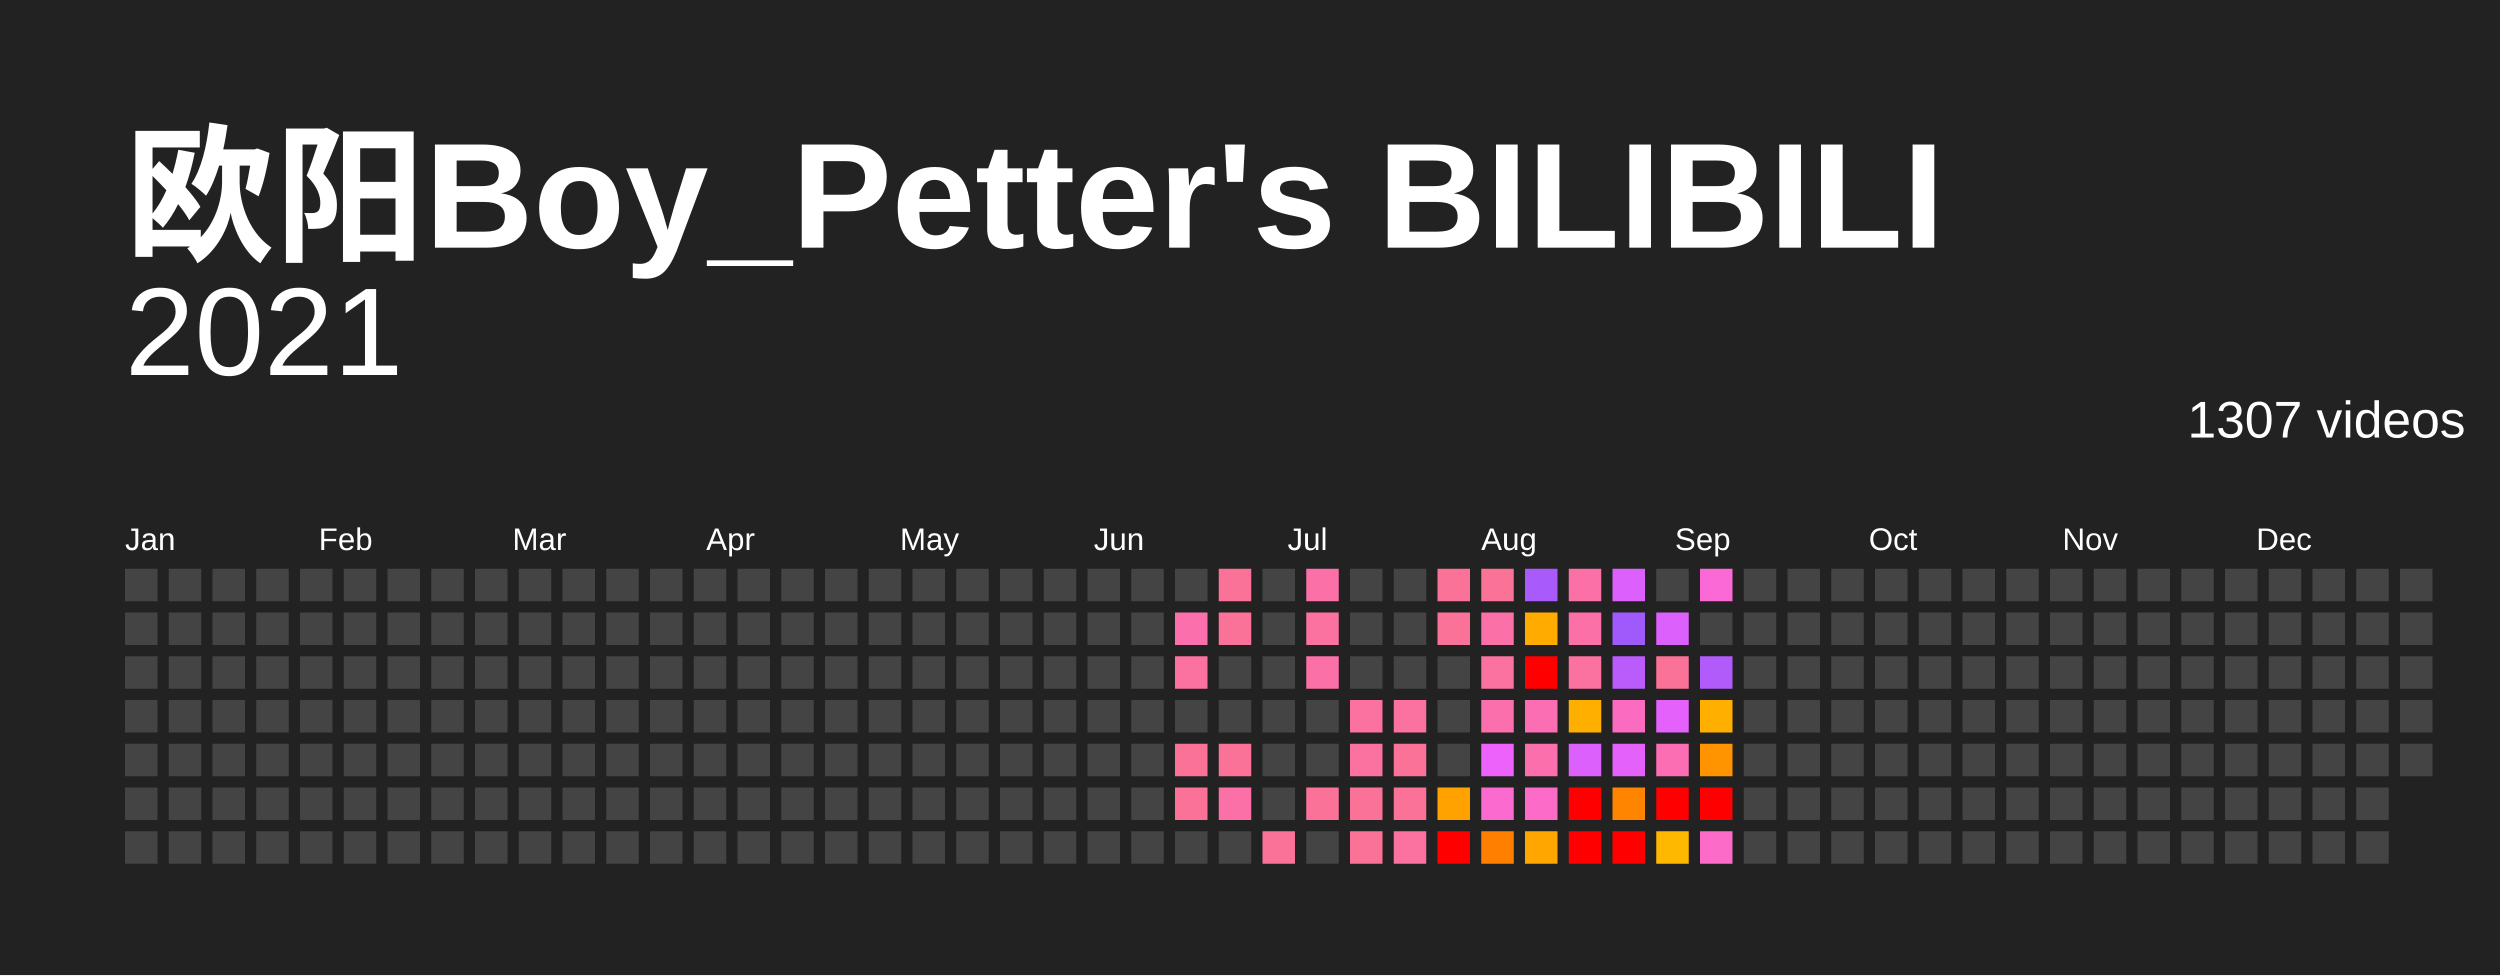
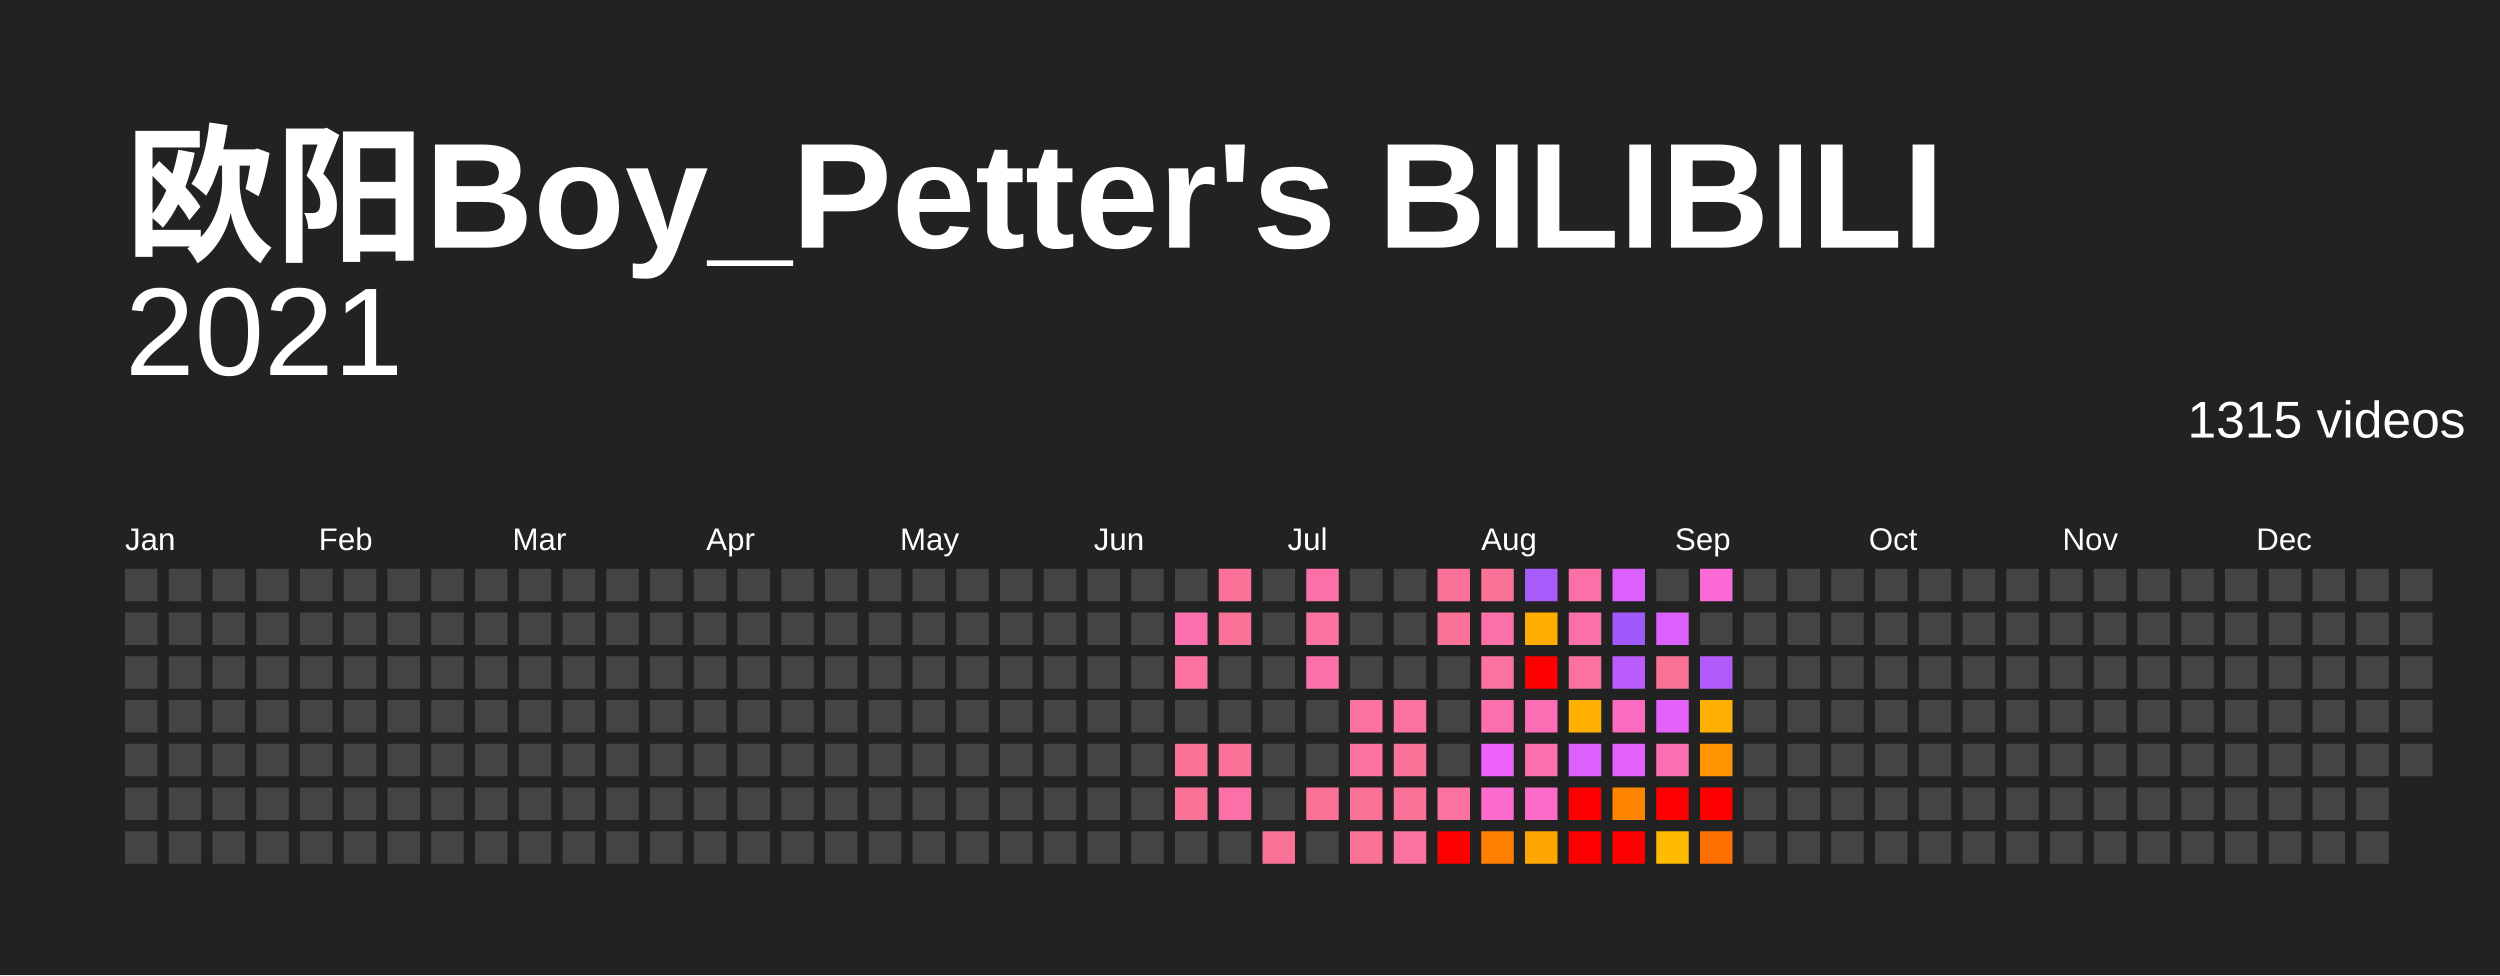
<svg xmlns="http://www.w3.org/2000/svg" baseProfile="full" height="78mm" version="1.1" viewBox="0,0,200,78" width="200mm">
  <defs />
  <rect fill="#222222" height="78" width="200" x="0" y="0" />
  <text fill="#FFFFFF" style="font-size:12px; font-family:Arial; font-weight:bold;" x="10" y="20">欧阳Boy_Petter's BILIBILI</text>
  <text alignment-baseline="hanging" fill="#FFFFFF" style="font-size:10.0px; font-family:Arial;" x="10" y="30">2021</text>
-   <text alignment-baseline="hanging" fill="#FFFFFF" style="font-size:4.125px; font-family:Arial;" x="175" y="35">1307 videos</text>
+   <text alignment-baseline="hanging" fill="#FFFFFF" style="font-size:4.125px; font-family:Arial;" x="175" y="35">1315 videos</text>
  <text fill="#FFFFFF" style="font-size:2.5px; font-family:Arial" x="10.0" y="44">Jan</text>
  <text fill="#FFFFFF" style="font-size:2.5px; font-family:Arial" x="25.5" y="44">Feb</text>
  <text fill="#FFFFFF" style="font-size:2.5px; font-family:Arial" x="41.0" y="44">Mar</text>
  <text fill="#FFFFFF" style="font-size:2.5px; font-family:Arial" x="56.5" y="44">Apr</text>
  <text fill="#FFFFFF" style="font-size:2.5px; font-family:Arial" x="72.0" y="44">May</text>
  <text fill="#FFFFFF" style="font-size:2.5px; font-family:Arial" x="87.5" y="44">Jun</text>
  <text fill="#FFFFFF" style="font-size:2.5px; font-family:Arial" x="103.0" y="44">Jul</text>
  <text fill="#FFFFFF" style="font-size:2.5px; font-family:Arial" x="118.5" y="44">Aug</text>
  <text fill="#FFFFFF" style="font-size:2.5px; font-family:Arial" x="134.0" y="44">Sep</text>
  <text fill="#FFFFFF" style="font-size:2.5px; font-family:Arial" x="149.5" y="44">Oct</text>
  <text fill="#FFFFFF" style="font-size:2.5px; font-family:Arial" x="165.0" y="44">Nov</text>
  <text fill="#FFFFFF" style="font-size:2.5px; font-family:Arial" x="180.5" y="44">Dec</text>
  <rect fill="#444444" height="2.6" width="2.6" x="10.0" y="45.5" />
  <rect fill="#444444" height="2.6" width="2.6" x="10.0" y="49.0" />
  <rect fill="#444444" height="2.6" width="2.6" x="10.0" y="52.5" />
  <rect fill="#444444" height="2.6" width="2.6" x="10.0" y="56.0" />
  <rect fill="#444444" height="2.6" width="2.6" x="10.0" y="59.5" />
  <rect fill="#444444" height="2.6" width="2.6" x="10.0" y="63.0" />
  <rect fill="#444444" height="2.6" width="2.6" x="10.0" y="66.5" />
  <rect fill="#444444" height="2.6" width="2.6" x="13.5" y="45.5" />
  <rect fill="#444444" height="2.6" width="2.6" x="13.5" y="49.0" />
  <rect fill="#444444" height="2.6" width="2.6" x="13.5" y="52.5" />
  <rect fill="#444444" height="2.6" width="2.6" x="13.5" y="56.0" />
  <rect fill="#444444" height="2.6" width="2.6" x="13.5" y="59.5" />
  <rect fill="#444444" height="2.6" width="2.6" x="13.5" y="63.0" />
  <rect fill="#444444" height="2.6" width="2.6" x="13.5" y="66.5" />
  <rect fill="#444444" height="2.6" width="2.6" x="17.0" y="45.5" />
  <rect fill="#444444" height="2.6" width="2.6" x="17.0" y="49.0" />
  <rect fill="#444444" height="2.6" width="2.6" x="17.0" y="52.5" />
  <rect fill="#444444" height="2.6" width="2.6" x="17.0" y="56.0" />
  <rect fill="#444444" height="2.6" width="2.6" x="17.0" y="59.5" />
  <rect fill="#444444" height="2.6" width="2.6" x="17.0" y="63.0" />
  <rect fill="#444444" height="2.6" width="2.6" x="17.0" y="66.5" />
  <rect fill="#444444" height="2.6" width="2.6" x="20.5" y="45.5" />
  <rect fill="#444444" height="2.6" width="2.6" x="20.5" y="49.0" />
  <rect fill="#444444" height="2.6" width="2.6" x="20.5" y="52.5" />
  <rect fill="#444444" height="2.6" width="2.6" x="20.5" y="56.0" />
  <rect fill="#444444" height="2.6" width="2.6" x="20.5" y="59.5" />
  <rect fill="#444444" height="2.6" width="2.6" x="20.5" y="63.0" />
  <rect fill="#444444" height="2.6" width="2.6" x="20.5" y="66.5" />
  <rect fill="#444444" height="2.6" width="2.6" x="24.0" y="45.5" />
  <rect fill="#444444" height="2.6" width="2.6" x="24.0" y="49.0" />
  <rect fill="#444444" height="2.6" width="2.6" x="24.0" y="52.5" />
  <rect fill="#444444" height="2.6" width="2.6" x="24.0" y="56.0" />
  <rect fill="#444444" height="2.6" width="2.6" x="24.0" y="59.5" />
  <rect fill="#444444" height="2.6" width="2.6" x="24.0" y="63.0" />
  <rect fill="#444444" height="2.6" width="2.6" x="24.0" y="66.5" />
  <rect fill="#444444" height="2.6" width="2.6" x="27.5" y="45.5" />
  <rect fill="#444444" height="2.6" width="2.6" x="27.5" y="49.0" />
  <rect fill="#444444" height="2.6" width="2.6" x="27.5" y="52.5" />
  <rect fill="#444444" height="2.6" width="2.6" x="27.5" y="56.0" />
  <rect fill="#444444" height="2.6" width="2.6" x="27.5" y="59.5" />
  <rect fill="#444444" height="2.6" width="2.6" x="27.5" y="63.0" />
  <rect fill="#444444" height="2.6" width="2.6" x="27.5" y="66.5" />
  <rect fill="#444444" height="2.6" width="2.6" x="31.0" y="45.5" />
  <rect fill="#444444" height="2.6" width="2.6" x="31.0" y="49.0" />
  <rect fill="#444444" height="2.6" width="2.6" x="31.0" y="52.5" />
  <rect fill="#444444" height="2.6" width="2.6" x="31.0" y="56.0" />
  <rect fill="#444444" height="2.6" width="2.6" x="31.0" y="59.5" />
  <rect fill="#444444" height="2.6" width="2.6" x="31.0" y="63.0" />
  <rect fill="#444444" height="2.6" width="2.6" x="31.0" y="66.5" />
  <rect fill="#444444" height="2.6" width="2.6" x="34.5" y="45.5" />
  <rect fill="#444444" height="2.6" width="2.6" x="34.5" y="49.0" />
  <rect fill="#444444" height="2.6" width="2.6" x="34.5" y="52.5" />
  <rect fill="#444444" height="2.6" width="2.6" x="34.5" y="56.0" />
  <rect fill="#444444" height="2.6" width="2.6" x="34.5" y="59.5" />
  <rect fill="#444444" height="2.6" width="2.6" x="34.5" y="63.0" />
  <rect fill="#444444" height="2.6" width="2.6" x="34.5" y="66.5" />
  <rect fill="#444444" height="2.6" width="2.6" x="38.0" y="45.5" />
  <rect fill="#444444" height="2.6" width="2.6" x="38.0" y="49.0" />
  <rect fill="#444444" height="2.6" width="2.6" x="38.0" y="52.5" />
  <rect fill="#444444" height="2.6" width="2.6" x="38.0" y="56.0" />
  <rect fill="#444444" height="2.6" width="2.6" x="38.0" y="59.5" />
  <rect fill="#444444" height="2.6" width="2.6" x="38.0" y="63.0" />
  <rect fill="#444444" height="2.6" width="2.6" x="38.0" y="66.5" />
  <rect fill="#444444" height="2.6" width="2.6" x="41.5" y="45.5" />
  <rect fill="#444444" height="2.6" width="2.6" x="41.5" y="49.0" />
  <rect fill="#444444" height="2.6" width="2.6" x="41.5" y="52.5" />
  <rect fill="#444444" height="2.6" width="2.6" x="41.5" y="56.0" />
  <rect fill="#444444" height="2.6" width="2.6" x="41.5" y="59.5" />
  <rect fill="#444444" height="2.6" width="2.6" x="41.5" y="63.0" />
  <rect fill="#444444" height="2.6" width="2.6" x="41.5" y="66.5" />
  <rect fill="#444444" height="2.6" width="2.6" x="45.0" y="45.5" />
  <rect fill="#444444" height="2.6" width="2.6" x="45.0" y="49.0" />
  <rect fill="#444444" height="2.6" width="2.6" x="45.0" y="52.5" />
  <rect fill="#444444" height="2.6" width="2.6" x="45.0" y="56.0" />
  <rect fill="#444444" height="2.6" width="2.6" x="45.0" y="59.5" />
  <rect fill="#444444" height="2.6" width="2.6" x="45.0" y="63.0" />
  <rect fill="#444444" height="2.6" width="2.6" x="45.0" y="66.5" />
  <rect fill="#444444" height="2.6" width="2.6" x="48.5" y="45.5" />
  <rect fill="#444444" height="2.6" width="2.6" x="48.5" y="49.0" />
  <rect fill="#444444" height="2.6" width="2.6" x="48.5" y="52.5" />
  <rect fill="#444444" height="2.6" width="2.6" x="48.5" y="56.0" />
  <rect fill="#444444" height="2.6" width="2.6" x="48.5" y="59.5" />
  <rect fill="#444444" height="2.6" width="2.6" x="48.5" y="63.0" />
  <rect fill="#444444" height="2.6" width="2.6" x="48.5" y="66.5" />
  <rect fill="#444444" height="2.6" width="2.6" x="52.0" y="45.5" />
  <rect fill="#444444" height="2.6" width="2.6" x="52.0" y="49.0" />
  <rect fill="#444444" height="2.6" width="2.6" x="52.0" y="52.5" />
  <rect fill="#444444" height="2.6" width="2.6" x="52.0" y="56.0" />
  <rect fill="#444444" height="2.6" width="2.6" x="52.0" y="59.5" />
  <rect fill="#444444" height="2.6" width="2.6" x="52.0" y="63.0" />
  <rect fill="#444444" height="2.6" width="2.6" x="52.0" y="66.5" />
  <rect fill="#444444" height="2.6" width="2.6" x="55.5" y="45.5" />
  <rect fill="#444444" height="2.6" width="2.6" x="55.5" y="49.0" />
  <rect fill="#444444" height="2.6" width="2.6" x="55.5" y="52.5" />
  <rect fill="#444444" height="2.6" width="2.6" x="55.5" y="56.0" />
  <rect fill="#444444" height="2.6" width="2.6" x="55.5" y="59.5" />
  <rect fill="#444444" height="2.6" width="2.6" x="55.5" y="63.0" />
  <rect fill="#444444" height="2.6" width="2.6" x="55.5" y="66.5" />
  <rect fill="#444444" height="2.6" width="2.6" x="59.0" y="45.5" />
  <rect fill="#444444" height="2.6" width="2.6" x="59.0" y="49.0" />
  <rect fill="#444444" height="2.6" width="2.6" x="59.0" y="52.5" />
  <rect fill="#444444" height="2.6" width="2.6" x="59.0" y="56.0" />
  <rect fill="#444444" height="2.6" width="2.6" x="59.0" y="59.5" />
  <rect fill="#444444" height="2.6" width="2.6" x="59.0" y="63.0" />
  <rect fill="#444444" height="2.6" width="2.6" x="59.0" y="66.5" />
  <rect fill="#444444" height="2.6" width="2.6" x="62.5" y="45.5" />
  <rect fill="#444444" height="2.6" width="2.6" x="62.5" y="49.0" />
  <rect fill="#444444" height="2.6" width="2.6" x="62.5" y="52.5" />
  <rect fill="#444444" height="2.6" width="2.6" x="62.5" y="56.0" />
  <rect fill="#444444" height="2.6" width="2.6" x="62.5" y="59.5" />
  <rect fill="#444444" height="2.6" width="2.6" x="62.5" y="63.0" />
  <rect fill="#444444" height="2.6" width="2.6" x="62.5" y="66.5" />
  <rect fill="#444444" height="2.6" width="2.6" x="66.0" y="45.5" />
  <rect fill="#444444" height="2.6" width="2.6" x="66.0" y="49.0" />
  <rect fill="#444444" height="2.6" width="2.6" x="66.0" y="52.5" />
  <rect fill="#444444" height="2.6" width="2.6" x="66.0" y="56.0" />
  <rect fill="#444444" height="2.6" width="2.6" x="66.0" y="59.5" />
  <rect fill="#444444" height="2.6" width="2.6" x="66.0" y="63.0" />
  <rect fill="#444444" height="2.6" width="2.6" x="66.0" y="66.5" />
  <rect fill="#444444" height="2.6" width="2.6" x="69.5" y="45.5" />
  <rect fill="#444444" height="2.6" width="2.6" x="69.5" y="49.0" />
  <rect fill="#444444" height="2.6" width="2.6" x="69.5" y="52.5" />
  <rect fill="#444444" height="2.6" width="2.6" x="69.5" y="56.0" />
  <rect fill="#444444" height="2.6" width="2.6" x="69.5" y="59.5" />
  <rect fill="#444444" height="2.6" width="2.6" x="69.5" y="63.0" />
  <rect fill="#444444" height="2.6" width="2.6" x="69.5" y="66.5" />
  <rect fill="#444444" height="2.6" width="2.6" x="73.0" y="45.5" />
  <rect fill="#444444" height="2.6" width="2.6" x="73.0" y="49.0" />
  <rect fill="#444444" height="2.6" width="2.6" x="73.0" y="52.5" />
  <rect fill="#444444" height="2.6" width="2.6" x="73.0" y="56.0" />
  <rect fill="#444444" height="2.6" width="2.6" x="73.0" y="59.5" />
  <rect fill="#444444" height="2.6" width="2.6" x="73.0" y="63.0" />
  <rect fill="#444444" height="2.6" width="2.6" x="73.0" y="66.5" />
  <rect fill="#444444" height="2.6" width="2.6" x="76.5" y="45.5" />
  <rect fill="#444444" height="2.6" width="2.6" x="76.5" y="49.0" />
  <rect fill="#444444" height="2.6" width="2.6" x="76.5" y="52.5" />
  <rect fill="#444444" height="2.6" width="2.6" x="76.5" y="56.0" />
  <rect fill="#444444" height="2.6" width="2.6" x="76.5" y="59.5" />
  <rect fill="#444444" height="2.6" width="2.6" x="76.5" y="63.0" />
  <rect fill="#444444" height="2.6" width="2.6" x="76.5" y="66.5" />
  <rect fill="#444444" height="2.6" width="2.6" x="80.0" y="45.5" />
  <rect fill="#444444" height="2.6" width="2.6" x="80.0" y="49.0" />
  <rect fill="#444444" height="2.6" width="2.6" x="80.0" y="52.5" />
  <rect fill="#444444" height="2.6" width="2.6" x="80.0" y="56.0" />
  <rect fill="#444444" height="2.6" width="2.6" x="80.0" y="59.5" />
  <rect fill="#444444" height="2.6" width="2.6" x="80.0" y="63.0" />
  <rect fill="#444444" height="2.6" width="2.6" x="80.0" y="66.5" />
  <rect fill="#444444" height="2.6" width="2.6" x="83.5" y="45.5" />
  <rect fill="#444444" height="2.6" width="2.6" x="83.5" y="49.0" />
  <rect fill="#444444" height="2.6" width="2.6" x="83.5" y="52.5" />
  <rect fill="#444444" height="2.6" width="2.6" x="83.5" y="56.0" />
  <rect fill="#444444" height="2.6" width="2.6" x="83.5" y="59.5" />
  <rect fill="#444444" height="2.6" width="2.6" x="83.5" y="63.0" />
  <rect fill="#444444" height="2.6" width="2.6" x="83.5" y="66.5" />
  <rect fill="#444444" height="2.6" width="2.6" x="87.0" y="45.5" />
  <rect fill="#444444" height="2.6" width="2.6" x="87.0" y="49.0" />
  <rect fill="#444444" height="2.6" width="2.6" x="87.0" y="52.5" />
  <rect fill="#444444" height="2.6" width="2.6" x="87.0" y="56.0" />
  <rect fill="#444444" height="2.6" width="2.6" x="87.0" y="59.5" />
  <rect fill="#444444" height="2.6" width="2.6" x="87.0" y="63.0" />
  <rect fill="#444444" height="2.6" width="2.6" x="87.0" y="66.5" />
  <rect fill="#444444" height="2.6" width="2.6" x="90.5" y="45.5" />
  <rect fill="#444444" height="2.6" width="2.6" x="90.5" y="49.0" />
  <rect fill="#444444" height="2.6" width="2.6" x="90.5" y="52.5" />
  <rect fill="#444444" height="2.6" width="2.6" x="90.5" y="56.0" />
  <rect fill="#444444" height="2.6" width="2.6" x="90.5" y="59.5" />
  <rect fill="#444444" height="2.6" width="2.6" x="90.5" y="63.0" />
  <rect fill="#444444" height="2.6" width="2.6" x="90.5" y="66.5" />
  <rect fill="#444444" height="2.6" width="2.6" x="94.0" y="45.5" />
  <rect fill="#fb6fac" height="2.6" width="2.6" x="94.0" y="49.0" />
  <rect fill="#fb719f" height="2.6" width="2.6" x="94.0" y="52.5" />
  <rect fill="#444444" height="2.6" width="2.6" x="94.0" y="56.0" />
  <rect fill="#fb7299" height="2.6" width="2.6" x="94.0" y="59.5" />
  <rect fill="#fb7299" height="2.6" width="2.6" x="94.0" y="63.0" />
  <rect fill="#444444" height="2.6" width="2.6" x="94.0" y="66.5" />
  <rect fill="#fb7299" height="2.6" width="2.6" x="97.5" y="45.5" />
  <rect fill="#fb7299" height="2.6" width="2.6" x="97.5" y="49.0" />
  <rect fill="#444444" height="2.6" width="2.6" x="97.5" y="52.5" />
  <rect fill="#444444" height="2.6" width="2.6" x="97.5" y="56.0" />
  <rect fill="#fb7299" height="2.6" width="2.6" x="97.5" y="59.5" />
  <rect fill="#fb70a6" height="2.6" width="2.6" x="97.5" y="63.0" />
  <rect fill="#444444" height="2.6" width="2.6" x="97.5" y="66.5" />
  <rect fill="#444444" height="2.6" width="2.6" x="101.0" y="45.5" />
  <rect fill="#444444" height="2.6" width="2.6" x="101.0" y="49.0" />
  <rect fill="#444444" height="2.6" width="2.6" x="101.0" y="52.5" />
  <rect fill="#444444" height="2.6" width="2.6" x="101.0" y="56.0" />
  <rect fill="#444444" height="2.6" width="2.6" x="101.0" y="59.5" />
  <rect fill="#444444" height="2.6" width="2.6" x="101.0" y="63.0" />
  <rect fill="#fb7299" height="2.6" width="2.6" x="101.0" y="66.5" />
  <rect fill="#fb70a6" height="2.6" width="2.6" x="104.5" y="45.5" />
  <rect fill="#fb719f" height="2.6" width="2.6" x="104.5" y="49.0" />
  <rect fill="#fb70a6" height="2.6" width="2.6" x="104.5" y="52.5" />
  <rect fill="#444444" height="2.6" width="2.6" x="104.5" y="56.0" />
  <rect fill="#444444" height="2.6" width="2.6" x="104.5" y="59.5" />
  <rect fill="#fb7299" height="2.6" width="2.6" x="104.5" y="63.0" />
  <rect fill="#444444" height="2.6" width="2.6" x="104.5" y="66.5" />
  <rect fill="#444444" height="2.6" width="2.6" x="108.0" y="45.5" />
  <rect fill="#444444" height="2.6" width="2.6" x="108.0" y="49.0" />
  <rect fill="#444444" height="2.6" width="2.6" x="108.0" y="52.5" />
  <rect fill="#fb719f" height="2.6" width="2.6" x="108.0" y="56.0" />
  <rect fill="#fb719f" height="2.6" width="2.6" x="108.0" y="59.5" />
  <rect fill="#fb7299" height="2.6" width="2.6" x="108.0" y="63.0" />
  <rect fill="#fb7299" height="2.6" width="2.6" x="108.0" y="66.5" />
  <rect fill="#444444" height="2.6" width="2.6" x="111.5" y="45.5" />
  <rect fill="#444444" height="2.6" width="2.6" x="111.5" y="49.0" />
  <rect fill="#444444" height="2.6" width="2.6" x="111.5" y="52.5" />
  <rect fill="#fb719f" height="2.6" width="2.6" x="111.5" y="56.0" />
  <rect fill="#fb7299" height="2.6" width="2.6" x="111.5" y="59.5" />
  <rect fill="#fb7299" height="2.6" width="2.6" x="111.5" y="63.0" />
  <rect fill="#fb719f" height="2.6" width="2.6" x="111.5" y="66.5" />
  <rect fill="#fb7299" height="2.6" width="2.6" x="115.0" y="45.5" />
  <rect fill="#fb7299" height="2.6" width="2.6" x="115.0" y="49.0" />
  <rect fill="#444444" height="2.6" width="2.6" x="115.0" y="52.5" />
  <rect fill="#444444" height="2.6" width="2.6" x="115.0" y="56.0" />
  <rect fill="#444444" height="2.6" width="2.6" x="115.0" y="59.5" />
-   <rect fill="#ffa200" height="2.6" width="2.6" x="115.0" y="63.0" />
+   <rect fill="#fb719f" height="2.6" width="2.6" x="115.0" y="63.0" />
  <rect fill="red" height="2.6" width="2.6" x="115.0" y="66.5" />
  <rect fill="#fb7299" height="2.6" width="2.6" x="118.5" y="45.5" />
  <rect fill="#fb70a6" height="2.6" width="2.6" x="118.5" y="49.0" />
  <rect fill="#fb719f" height="2.6" width="2.6" x="118.5" y="52.5" />
  <rect fill="#fb6fac" height="2.6" width="2.6" x="118.5" y="56.0" />
  <rect fill="#ec62fb" height="2.6" width="2.6" x="118.5" y="59.5" />
  <rect fill="#fb6acf" height="2.6" width="2.6" x="118.5" y="63.0" />
  <rect fill="#ff7f00" height="2.6" width="2.6" x="118.5" y="66.5" />
  <rect fill="#a95afb" height="2.6" width="2.6" x="122.0" y="45.5" />
-   <rect fill="#ffab00" height="2.6" width="2.6" x="122.0" y="49.0" />
+   <rect fill="#ffad00" height="2.6" width="2.6" x="122.0" y="49.0" />
  <rect fill="red" height="2.6" width="2.6" x="122.0" y="52.5" />
  <rect fill="#fb6eb3" height="2.6" width="2.6" x="122.0" y="56.0" />
  <rect fill="#fb6fac" height="2.6" width="2.6" x="122.0" y="59.5" />
  <rect fill="#fb6bc7" height="2.6" width="2.6" x="122.0" y="63.0" />
  <rect fill="#ffa600" height="2.6" width="2.6" x="122.0" y="66.5" />
  <rect fill="#fb70a6" height="2.6" width="2.6" x="125.5" y="45.5" />
  <rect fill="#fb70a6" height="2.6" width="2.6" x="125.5" y="49.0" />
  <rect fill="#fb719f" height="2.6" width="2.6" x="125.5" y="52.5" />
  <rect fill="#ffaf00" height="2.6" width="2.6" x="125.5" y="56.0" />
  <rect fill="#dc60fb" height="2.6" width="2.6" x="125.5" y="59.5" />
  <rect fill="red" height="2.6" width="2.6" x="125.5" y="63.0" />
  <rect fill="red" height="2.6" width="2.6" x="125.5" y="66.5" />
  <rect fill="#dc60fb" height="2.6" width="2.6" x="129.0" y="45.5" />
  <rect fill="#a059fb" height="2.6" width="2.6" x="129.0" y="49.0" />
  <rect fill="#ba5cfb" height="2.6" width="2.6" x="129.0" y="52.5" />
  <rect fill="#fb6cc1" height="2.6" width="2.6" x="129.0" y="56.0" />
  <rect fill="#e461fb" height="2.6" width="2.6" x="129.0" y="59.5" />
  <rect fill="#ff8400" height="2.6" width="2.6" x="129.0" y="63.0" />
  <rect fill="red" height="2.6" width="2.6" x="129.0" y="66.5" />
  <rect fill="#444444" height="2.6" width="2.6" x="132.5" y="45.5" />
  <rect fill="#dc60fb" height="2.6" width="2.6" x="132.5" y="49.0" />
  <rect fill="#fb7299" height="2.6" width="2.6" x="132.5" y="52.5" />
  <rect fill="#e461fb" height="2.6" width="2.6" x="132.5" y="56.0" />
  <rect fill="#fb6eb3" height="2.6" width="2.6" x="132.5" y="59.5" />
  <rect fill="red" height="2.6" width="2.6" x="132.5" y="63.0" />
-   <rect fill="#ffb800" height="2.6" width="2.6" x="132.5" y="66.5" />
+   <rect fill="#ffbb00" height="2.6" width="2.6" x="132.5" y="66.5" />
  <rect fill="#fb69d6" height="2.6" width="2.6" x="136.0" y="45.5" />
  <rect fill="#444444" height="2.6" width="2.6" x="136.0" y="49.0" />
  <rect fill="#b25bfb" height="2.6" width="2.6" x="136.0" y="52.5" />
  <rect fill="#ffaf00" height="2.6" width="2.6" x="136.0" y="56.0" />
-   <rect fill="#ff9400" height="2.6" width="2.6" x="136.0" y="59.5" />
+   <rect fill="#ff9600" height="2.6" width="2.6" x="136.0" y="59.5" />
  <rect fill="red" height="2.6" width="2.6" x="136.0" y="63.0" />
-   <rect fill="#fb6bc7" height="2.6" width="2.6" x="136.0" y="66.5" />
+   <rect fill="#ff7000" height="2.6" width="2.6" x="136.0" y="66.5" />
  <rect fill="#444444" height="2.6" width="2.6" x="139.5" y="45.5" />
  <rect fill="#444444" height="2.6" width="2.6" x="139.5" y="49.0" />
  <rect fill="#444444" height="2.6" width="2.6" x="139.5" y="52.5" />
  <rect fill="#444444" height="2.6" width="2.6" x="139.5" y="56.0" />
  <rect fill="#444444" height="2.6" width="2.6" x="139.5" y="59.5" />
  <rect fill="#444444" height="2.6" width="2.6" x="139.5" y="63.0" />
  <rect fill="#444444" height="2.6" width="2.6" x="139.5" y="66.5" />
  <rect fill="#444444" height="2.6" width="2.6" x="143.0" y="45.5" />
  <rect fill="#444444" height="2.6" width="2.6" x="143.0" y="49.0" />
  <rect fill="#444444" height="2.6" width="2.6" x="143.0" y="52.5" />
  <rect fill="#444444" height="2.6" width="2.6" x="143.0" y="56.0" />
  <rect fill="#444444" height="2.6" width="2.6" x="143.0" y="59.5" />
  <rect fill="#444444" height="2.6" width="2.6" x="143.0" y="63.0" />
  <rect fill="#444444" height="2.6" width="2.6" x="143.0" y="66.5" />
  <rect fill="#444444" height="2.6" width="2.6" x="146.5" y="45.5" />
  <rect fill="#444444" height="2.6" width="2.6" x="146.5" y="49.0" />
  <rect fill="#444444" height="2.6" width="2.6" x="146.5" y="52.5" />
  <rect fill="#444444" height="2.6" width="2.6" x="146.5" y="56.0" />
  <rect fill="#444444" height="2.6" width="2.6" x="146.5" y="59.5" />
  <rect fill="#444444" height="2.6" width="2.6" x="146.5" y="63.0" />
  <rect fill="#444444" height="2.6" width="2.6" x="146.5" y="66.5" />
  <rect fill="#444444" height="2.6" width="2.6" x="150.0" y="45.5" />
  <rect fill="#444444" height="2.6" width="2.6" x="150.0" y="49.0" />
  <rect fill="#444444" height="2.6" width="2.6" x="150.0" y="52.5" />
  <rect fill="#444444" height="2.6" width="2.6" x="150.0" y="56.0" />
  <rect fill="#444444" height="2.6" width="2.6" x="150.0" y="59.5" />
  <rect fill="#444444" height="2.6" width="2.6" x="150.0" y="63.0" />
  <rect fill="#444444" height="2.6" width="2.6" x="150.0" y="66.5" />
  <rect fill="#444444" height="2.6" width="2.6" x="153.5" y="45.5" />
  <rect fill="#444444" height="2.6" width="2.6" x="153.5" y="49.0" />
  <rect fill="#444444" height="2.6" width="2.6" x="153.5" y="52.5" />
  <rect fill="#444444" height="2.6" width="2.6" x="153.5" y="56.0" />
  <rect fill="#444444" height="2.6" width="2.6" x="153.5" y="59.5" />
  <rect fill="#444444" height="2.6" width="2.6" x="153.5" y="63.0" />
  <rect fill="#444444" height="2.6" width="2.6" x="153.5" y="66.5" />
  <rect fill="#444444" height="2.6" width="2.6" x="157.0" y="45.5" />
  <rect fill="#444444" height="2.6" width="2.6" x="157.0" y="49.0" />
  <rect fill="#444444" height="2.6" width="2.6" x="157.0" y="52.5" />
  <rect fill="#444444" height="2.6" width="2.6" x="157.0" y="56.0" />
  <rect fill="#444444" height="2.6" width="2.6" x="157.0" y="59.5" />
  <rect fill="#444444" height="2.6" width="2.6" x="157.0" y="63.0" />
  <rect fill="#444444" height="2.6" width="2.6" x="157.0" y="66.5" />
  <rect fill="#444444" height="2.6" width="2.6" x="160.5" y="45.5" />
  <rect fill="#444444" height="2.6" width="2.6" x="160.5" y="49.0" />
  <rect fill="#444444" height="2.6" width="2.6" x="160.5" y="52.5" />
  <rect fill="#444444" height="2.6" width="2.6" x="160.5" y="56.0" />
  <rect fill="#444444" height="2.6" width="2.6" x="160.5" y="59.5" />
  <rect fill="#444444" height="2.6" width="2.6" x="160.5" y="63.0" />
  <rect fill="#444444" height="2.6" width="2.6" x="160.5" y="66.5" />
  <rect fill="#444444" height="2.6" width="2.6" x="164.0" y="45.5" />
  <rect fill="#444444" height="2.6" width="2.6" x="164.0" y="49.0" />
  <rect fill="#444444" height="2.6" width="2.6" x="164.0" y="52.5" />
  <rect fill="#444444" height="2.6" width="2.6" x="164.0" y="56.0" />
  <rect fill="#444444" height="2.6" width="2.6" x="164.0" y="59.5" />
  <rect fill="#444444" height="2.6" width="2.6" x="164.0" y="63.0" />
  <rect fill="#444444" height="2.6" width="2.6" x="164.0" y="66.5" />
  <rect fill="#444444" height="2.6" width="2.6" x="167.5" y="45.5" />
  <rect fill="#444444" height="2.6" width="2.6" x="167.5" y="49.0" />
  <rect fill="#444444" height="2.6" width="2.6" x="167.5" y="52.5" />
  <rect fill="#444444" height="2.6" width="2.6" x="167.5" y="56.0" />
  <rect fill="#444444" height="2.6" width="2.6" x="167.5" y="59.5" />
  <rect fill="#444444" height="2.6" width="2.6" x="167.5" y="63.0" />
  <rect fill="#444444" height="2.6" width="2.6" x="167.5" y="66.5" />
  <rect fill="#444444" height="2.6" width="2.6" x="171.0" y="45.5" />
  <rect fill="#444444" height="2.6" width="2.6" x="171.0" y="49.0" />
  <rect fill="#444444" height="2.6" width="2.6" x="171.0" y="52.5" />
  <rect fill="#444444" height="2.6" width="2.6" x="171.0" y="56.0" />
  <rect fill="#444444" height="2.6" width="2.6" x="171.0" y="59.5" />
  <rect fill="#444444" height="2.6" width="2.6" x="171.0" y="63.0" />
  <rect fill="#444444" height="2.6" width="2.6" x="171.0" y="66.5" />
  <rect fill="#444444" height="2.6" width="2.6" x="174.5" y="45.5" />
  <rect fill="#444444" height="2.6" width="2.6" x="174.5" y="49.0" />
  <rect fill="#444444" height="2.6" width="2.6" x="174.5" y="52.5" />
  <rect fill="#444444" height="2.6" width="2.6" x="174.5" y="56.0" />
  <rect fill="#444444" height="2.6" width="2.6" x="174.5" y="59.5" />
  <rect fill="#444444" height="2.6" width="2.6" x="174.5" y="63.0" />
  <rect fill="#444444" height="2.6" width="2.6" x="174.5" y="66.5" />
  <rect fill="#444444" height="2.6" width="2.6" x="178.0" y="45.5" />
  <rect fill="#444444" height="2.6" width="2.6" x="178.0" y="49.0" />
  <rect fill="#444444" height="2.6" width="2.6" x="178.0" y="52.5" />
  <rect fill="#444444" height="2.6" width="2.6" x="178.0" y="56.0" />
  <rect fill="#444444" height="2.6" width="2.6" x="178.0" y="59.5" />
  <rect fill="#444444" height="2.6" width="2.6" x="178.0" y="63.0" />
  <rect fill="#444444" height="2.6" width="2.6" x="178.0" y="66.5" />
  <rect fill="#444444" height="2.6" width="2.6" x="181.5" y="45.5" />
  <rect fill="#444444" height="2.6" width="2.6" x="181.5" y="49.0" />
  <rect fill="#444444" height="2.6" width="2.6" x="181.5" y="52.5" />
  <rect fill="#444444" height="2.6" width="2.6" x="181.5" y="56.0" />
  <rect fill="#444444" height="2.6" width="2.6" x="181.5" y="59.5" />
  <rect fill="#444444" height="2.6" width="2.6" x="181.5" y="63.0" />
  <rect fill="#444444" height="2.6" width="2.6" x="181.5" y="66.5" />
  <rect fill="#444444" height="2.6" width="2.6" x="185.0" y="45.5" />
  <rect fill="#444444" height="2.6" width="2.6" x="185.0" y="49.0" />
  <rect fill="#444444" height="2.6" width="2.6" x="185.0" y="52.5" />
  <rect fill="#444444" height="2.6" width="2.6" x="185.0" y="56.0" />
  <rect fill="#444444" height="2.6" width="2.6" x="185.0" y="59.5" />
  <rect fill="#444444" height="2.6" width="2.6" x="185.0" y="63.0" />
  <rect fill="#444444" height="2.6" width="2.6" x="185.0" y="66.5" />
  <rect fill="#444444" height="2.6" width="2.6" x="188.5" y="45.5" />
  <rect fill="#444444" height="2.6" width="2.6" x="188.5" y="49.0" />
  <rect fill="#444444" height="2.6" width="2.6" x="188.5" y="52.5" />
  <rect fill="#444444" height="2.6" width="2.6" x="188.5" y="56.0" />
  <rect fill="#444444" height="2.6" width="2.6" x="188.5" y="59.5" />
  <rect fill="#444444" height="2.6" width="2.6" x="188.5" y="63.0" />
  <rect fill="#444444" height="2.6" width="2.6" x="188.5" y="66.5" />
  <rect fill="#444444" height="2.6" width="2.6" x="192.0" y="45.5" />
  <rect fill="#444444" height="2.6" width="2.6" x="192.0" y="49.0" />
  <rect fill="#444444" height="2.6" width="2.6" x="192.0" y="52.5" />
  <rect fill="#444444" height="2.6" width="2.6" x="192.0" y="56.0" />
  <rect fill="#444444" height="2.6" width="2.6" x="192.0" y="59.5" />
</svg>
